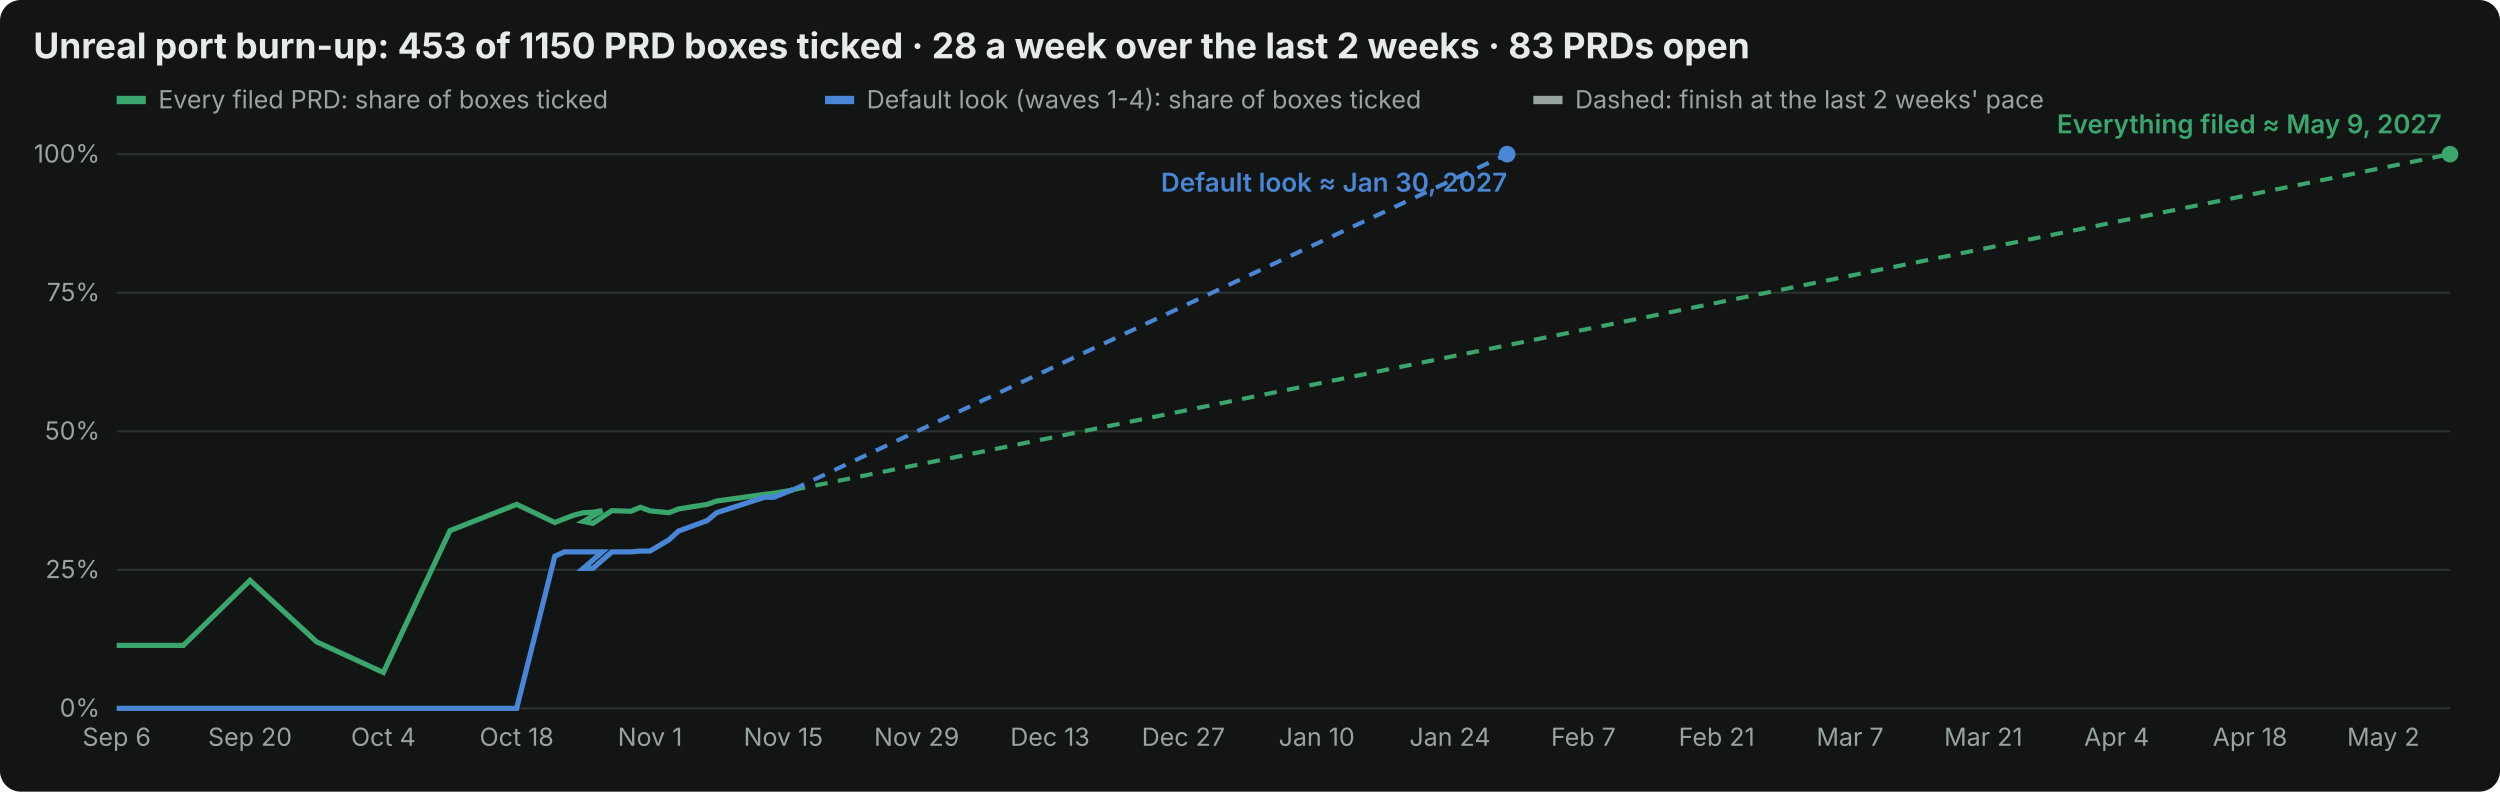
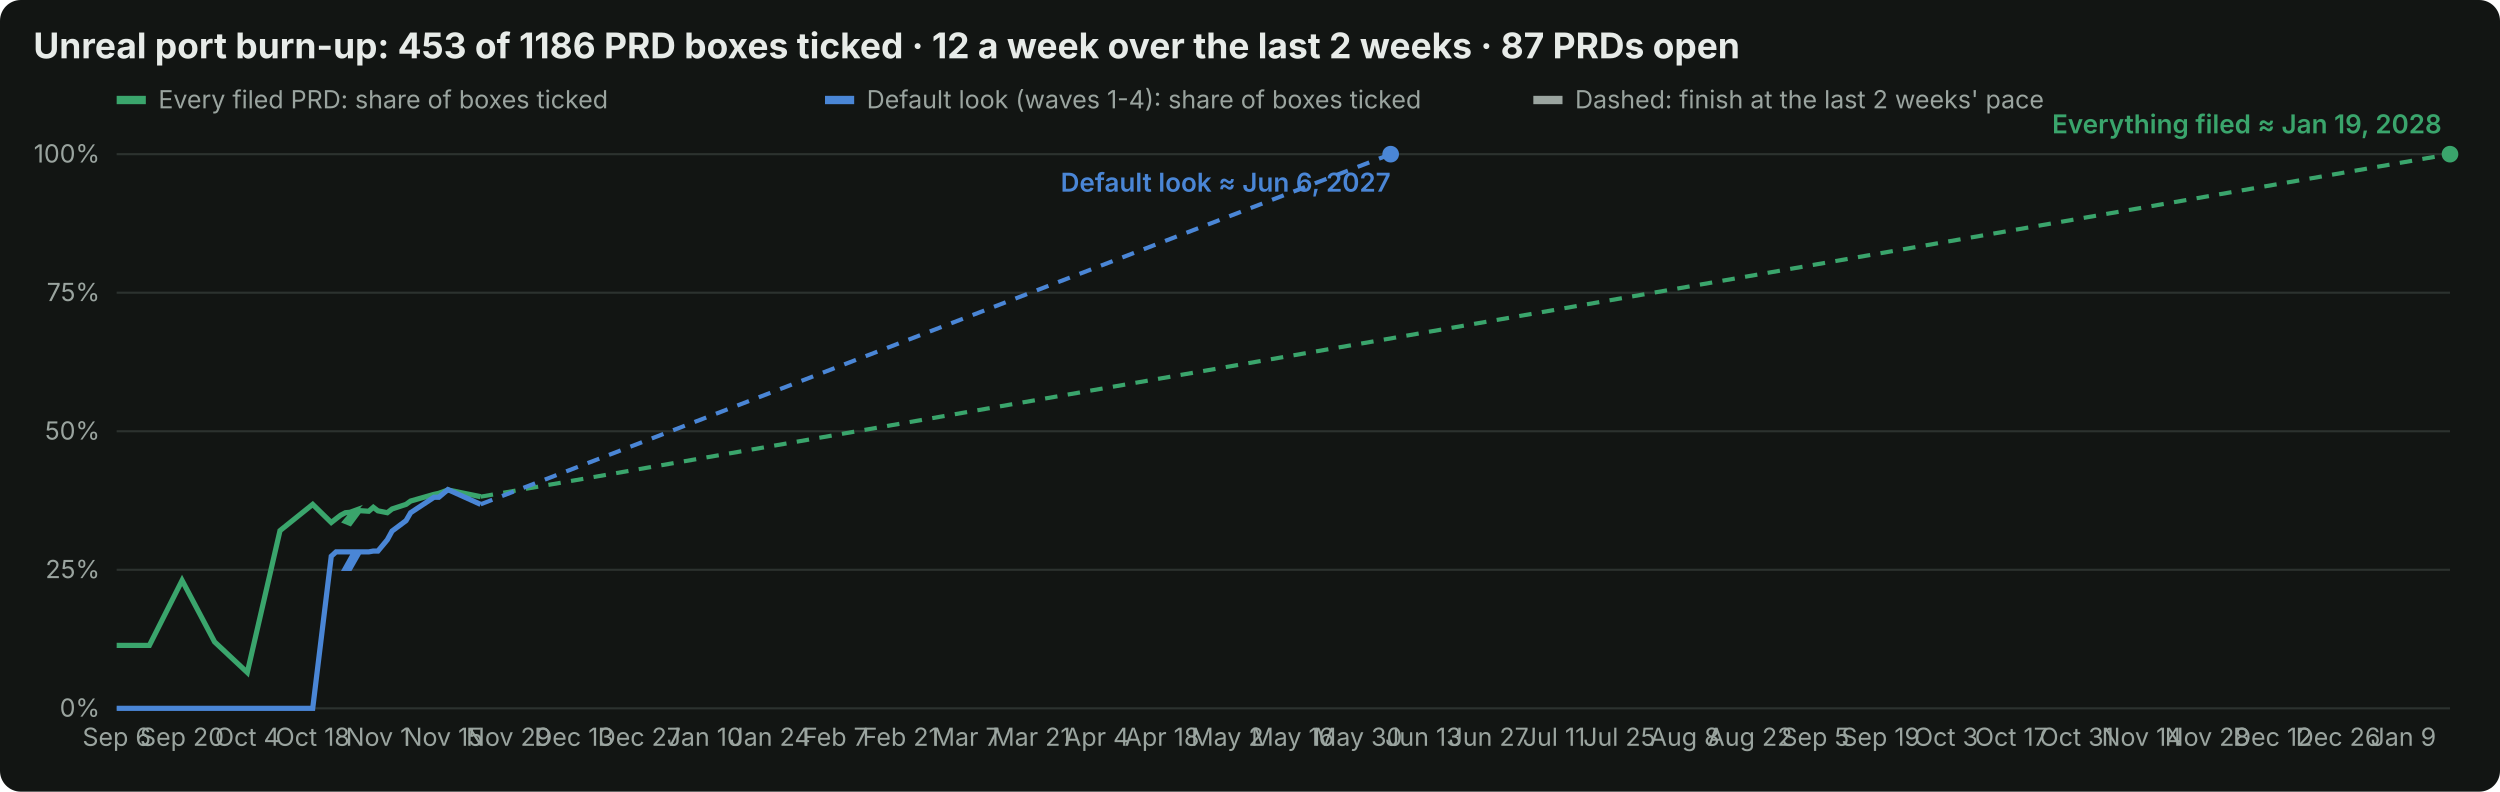
<svg xmlns="http://www.w3.org/2000/svg" viewBox="0 0 1200 380" width="1200" height="380" font-family="system-ui, -apple-system, Segoe UI, sans-serif">
  <style>.h{fill:#e7ebe8;font-size:17px;font-weight:700}.t{fill:#9aa49f;font-size:12px}.e{font-size:12.5px;font-weight:600}</style>
  <rect width="1200" height="380" rx="10" fill="#121513" />
-   <text x="16" y="28" class="h">Unreal port burn-up: 453 of 1150 PRD boxes ticked · 28 a week over the last 2 weeks · 83 PRDs open</text>
+   <text x="16" y="28" class="h">Unreal port burn-up: 453 of 1186 PRD boxes ticked · 12 a week over the last 2 weeks · 87 PRDs open</text>
  <rect x="56" y="46" width="14" height="4" fill="#3aa56c" />
  <text x="76" y="52" class="t">Every filed PRD: share of boxes ticked</text>
  <rect x="396" y="46" width="14" height="4" fill="#4a86d6" />
  <text x="416" y="52" class="t">Default look (waves 1-4): share of boxes ticked</text>
  <rect x="736" y="46" width="14" height="4" fill="#9aa49f" />
  <text x="756" y="52" class="t">Dashed: finish at the last 2 weeks' pace</text>
  <line x1="56" x2="1176" y1="340" y2="340" stroke="#2c322f" />
  <text x="48" y="344" class="t" text-anchor="end">0%</text>
  <line x1="56" x2="1176" y1="273.5" y2="273.5" stroke="#2c322f" />
  <text x="48" y="277.5" class="t" text-anchor="end">25%</text>
  <line x1="56" x2="1176" y1="207" y2="207" stroke="#2c322f" />
  <text x="48" y="211" class="t" text-anchor="end">50%</text>
  <line x1="56" x2="1176" y1="140.5" y2="140.5" stroke="#2c322f" />
  <text x="48" y="144.5" class="t" text-anchor="end">75%</text>
  <line x1="56" x2="1176" y1="74" y2="74" stroke="#2c322f" />
  <text x="48" y="78" class="t" text-anchor="end">100%</text>
  <text x="56" y="358" class="t" text-anchor="middle">Sep 6</text>
-   <text x="120" y="358" class="t" text-anchor="middle">Sep 20</text>
-   <text x="184" y="358" class="t" text-anchor="middle">Oct 4</text>
-   <text x="248" y="358" class="t" text-anchor="middle">Oct 18</text>
-   <text x="312" y="358" class="t" text-anchor="middle">Nov 1</text>
-   <text x="376" y="358" class="t" text-anchor="middle">Nov 15</text>
-   <text x="440" y="358" class="t" text-anchor="middle">Nov 29</text>
-   <text x="504" y="358" class="t" text-anchor="middle">Dec 13</text>
-   <text x="568" y="358" class="t" text-anchor="middle">Dec 27</text>
-   <text x="632" y="358" class="t" text-anchor="middle">Jan 10</text>
-   <text x="696" y="358" class="t" text-anchor="middle">Jan 24</text>
-   <text x="760" y="358" class="t" text-anchor="middle">Feb 7</text>
-   <text x="824" y="358" class="t" text-anchor="middle">Feb 21</text>
-   <text x="888" y="358" class="t" text-anchor="middle">Mar 7</text>
-   <text x="952" y="358" class="t" text-anchor="middle">Mar 21</text>
-   <text x="1016" y="358" class="t" text-anchor="middle">Apr 4</text>
-   <text x="1080" y="358" class="t" text-anchor="middle">Apr 18</text>
-   <text x="1144" y="358" class="t" text-anchor="middle">May 2</text>
-   <path d="M56.0,309.8L88.0,309.8L120.0,278.6L152.0,308.1L184.0,322.8L216.0,254.7L248.0,242.1L266.3,250.8L270.9,249.0L275.4,247.3L280.0,246.1L284.6,245.9L289.1,245.1L280.0,250.3L284.6,251.2L293.7,245.1L302.9,245.4L307.4,243.5L312.0,245.2L321.1,246.1L325.7,244.3L339.4,242.1L344.0,240.5L366.9,237.3L371.4,236.8L380.6,235.2" stroke="#3aa56c" stroke-width="2.5" fill="none" />
-   <path d="M56.0,340.0L88.0,340.0L120.0,340.0L152.0,340.0L184.0,340.0L216.0,340.0L248.0,340.0L266.3,267.0L270.9,264.9L275.4,264.9L280.0,264.9L284.6,264.9L289.1,264.9L280.0,272.8L284.6,272.8L293.7,264.9L302.9,264.9L307.4,264.5L312.0,264.5L321.1,259.1L325.7,254.9L339.4,249.9L344.0,246.1L366.9,238.7L371.4,238.7L380.6,235.0" stroke="#4a86d6" stroke-width="2.5" fill="none" />
-   <path d="M380.571,235.219L1176,74" stroke="#3aa56c" stroke-width="2" stroke-dasharray="6 5" fill="none" />
+   <text x="87.36" y="358" class="t" text-anchor="middle">Sep 20</text>
+   <text x="118.72" y="358" class="t" text-anchor="middle">Oct 4</text>
+   <text x="150.08" y="358" class="t" text-anchor="middle">Oct 18</text>
+   <text x="181.44" y="358" class="t" text-anchor="middle">Nov 1</text>
+   <text x="212.8" y="358" class="t" text-anchor="middle">Nov 15</text>
+   <text x="244.16" y="358" class="t" text-anchor="middle">Nov 29</text>
+   <text x="275.52" y="358" class="t" text-anchor="middle">Dec 13</text>
+   <text x="306.88" y="358" class="t" text-anchor="middle">Dec 27</text>
+   <text x="338.24" y="358" class="t" text-anchor="middle">Jan 10</text>
+   <text x="369.6" y="358" class="t" text-anchor="middle">Jan 24</text>
+   <text x="400.96" y="358" class="t" text-anchor="middle">Feb 7</text>
+   <text x="432.32" y="358" class="t" text-anchor="middle">Feb 21</text>
+   <text x="463.68" y="358" class="t" text-anchor="middle">Mar 7</text>
+   <text x="495.04" y="358" class="t" text-anchor="middle">Mar 21</text>
+   <text x="526.4" y="358" class="t" text-anchor="middle">Apr 4</text>
+   <text x="557.76" y="358" class="t" text-anchor="middle">Apr 18</text>
+   <text x="589.12" y="358" class="t" text-anchor="middle">May 2</text>
+   <text x="620.48" y="358" class="t" text-anchor="middle">May 16</text>
+   <text x="651.84" y="358" class="t" text-anchor="middle">May 30</text>
+   <text x="683.2" y="358" class="t" text-anchor="middle">Jun 13</text>
+   <text x="714.56" y="358" class="t" text-anchor="middle">Jun 27</text>
+   <text x="745.92" y="358" class="t" text-anchor="middle">Jul 11</text>
+   <text x="777.28" y="358" class="t" text-anchor="middle">Jul 25</text>
+   <text x="808.64" y="358" class="t" text-anchor="middle">Aug 8</text>
+   <text x="840" y="358" class="t" text-anchor="middle">Aug 22</text>
+   <text x="871.36" y="358" class="t" text-anchor="middle">Sep 5</text>
+   <text x="902.72" y="358" class="t" text-anchor="middle">Sep 19</text>
+   <text x="934.08" y="358" class="t" text-anchor="middle">Oct 3</text>
+   <text x="965.44" y="358" class="t" text-anchor="middle">Oct 17</text>
+   <text x="996.8" y="358" class="t" text-anchor="middle">Oct 31</text>
+   <text x="1028.16" y="358" class="t" text-anchor="middle">Nov 14</text>
+   <text x="1059.52" y="358" class="t" text-anchor="middle">Nov 28</text>
+   <text x="1090.88" y="358" class="t" text-anchor="middle">Dec 12</text>
+   <text x="1122.24" y="358" class="t" text-anchor="middle">Dec 26</text>
+   <text x="1153.6" y="358" class="t" text-anchor="middle">Jan 9</text>
+   <path d="M56.0,309.8L71.7,309.8L87.4,278.6L103.0,308.1L118.7,322.8L134.4,254.7L150.1,242.1L159.0,250.8L161.3,249.0L163.5,247.3L165.8,246.1L168.0,245.9L170.2,245.1L165.8,250.3L168.0,251.2L172.5,245.1L177.0,245.4L179.2,243.5L181.4,245.2L185.9,246.1L188.2,244.3L194.9,242.1L197.1,240.5L208.3,237.3L210.6,236.8L215.0,235.2L230.7,238.4" stroke="#3aa56c" stroke-width="2.5" fill="none" />
+   <path d="M56.0,340.0L71.7,340.0L87.4,340.0L103.0,340.0L118.7,340.0L134.4,340.0L150.1,340.0L159.0,267.0L161.3,264.9L163.5,264.9L165.8,264.9L168.0,264.9L170.2,264.9L165.8,272.8L168.0,272.8L172.5,264.9L177.0,264.9L179.2,264.5L181.4,264.5L185.9,259.1L188.2,254.9L194.9,249.9L197.1,246.1L208.3,238.7L210.6,238.7L215.0,235.0L230.7,242.1" stroke="#4a86d6" stroke-width="2.5" fill="none" />
+   <path d="M230.72,238.4L1176,74" stroke="#3aa56c" stroke-width="2" stroke-dasharray="6 5" fill="none" />
  <circle cx="1176" cy="74" r="4" fill="#3aa56c" />
-   <text x="1172" y="64" class="e" fill="#3aa56c" text-anchor="end">Everything filed ≈ May 9, 2027</text>
-   <path d="M380.571,234.986L723.429,74" stroke="#4a86d6" stroke-width="2" stroke-dasharray="6 5" fill="none" />
-   <circle cx="723.429" cy="74" r="4" fill="#4a86d6" />
-   <text x="723.429" y="92" class="e" fill="#4a86d6" text-anchor="end">Default look ≈ Jan 30, 2027</text>
+   <text x="1172" y="64" class="e" fill="#3aa56c" text-anchor="end">Everything filed ≈ Jan 19, 2028</text>
+   <path d="M230.72,242.052L667.52,74" stroke="#4a86d6" stroke-width="2" stroke-dasharray="6 5" fill="none" />
+   <circle cx="667.52" cy="74" r="4" fill="#4a86d6" />
+   <text x="667.52" y="92" class="e" fill="#4a86d6" text-anchor="end">Default look ≈ Jun 6, 2027</text>
</svg>
